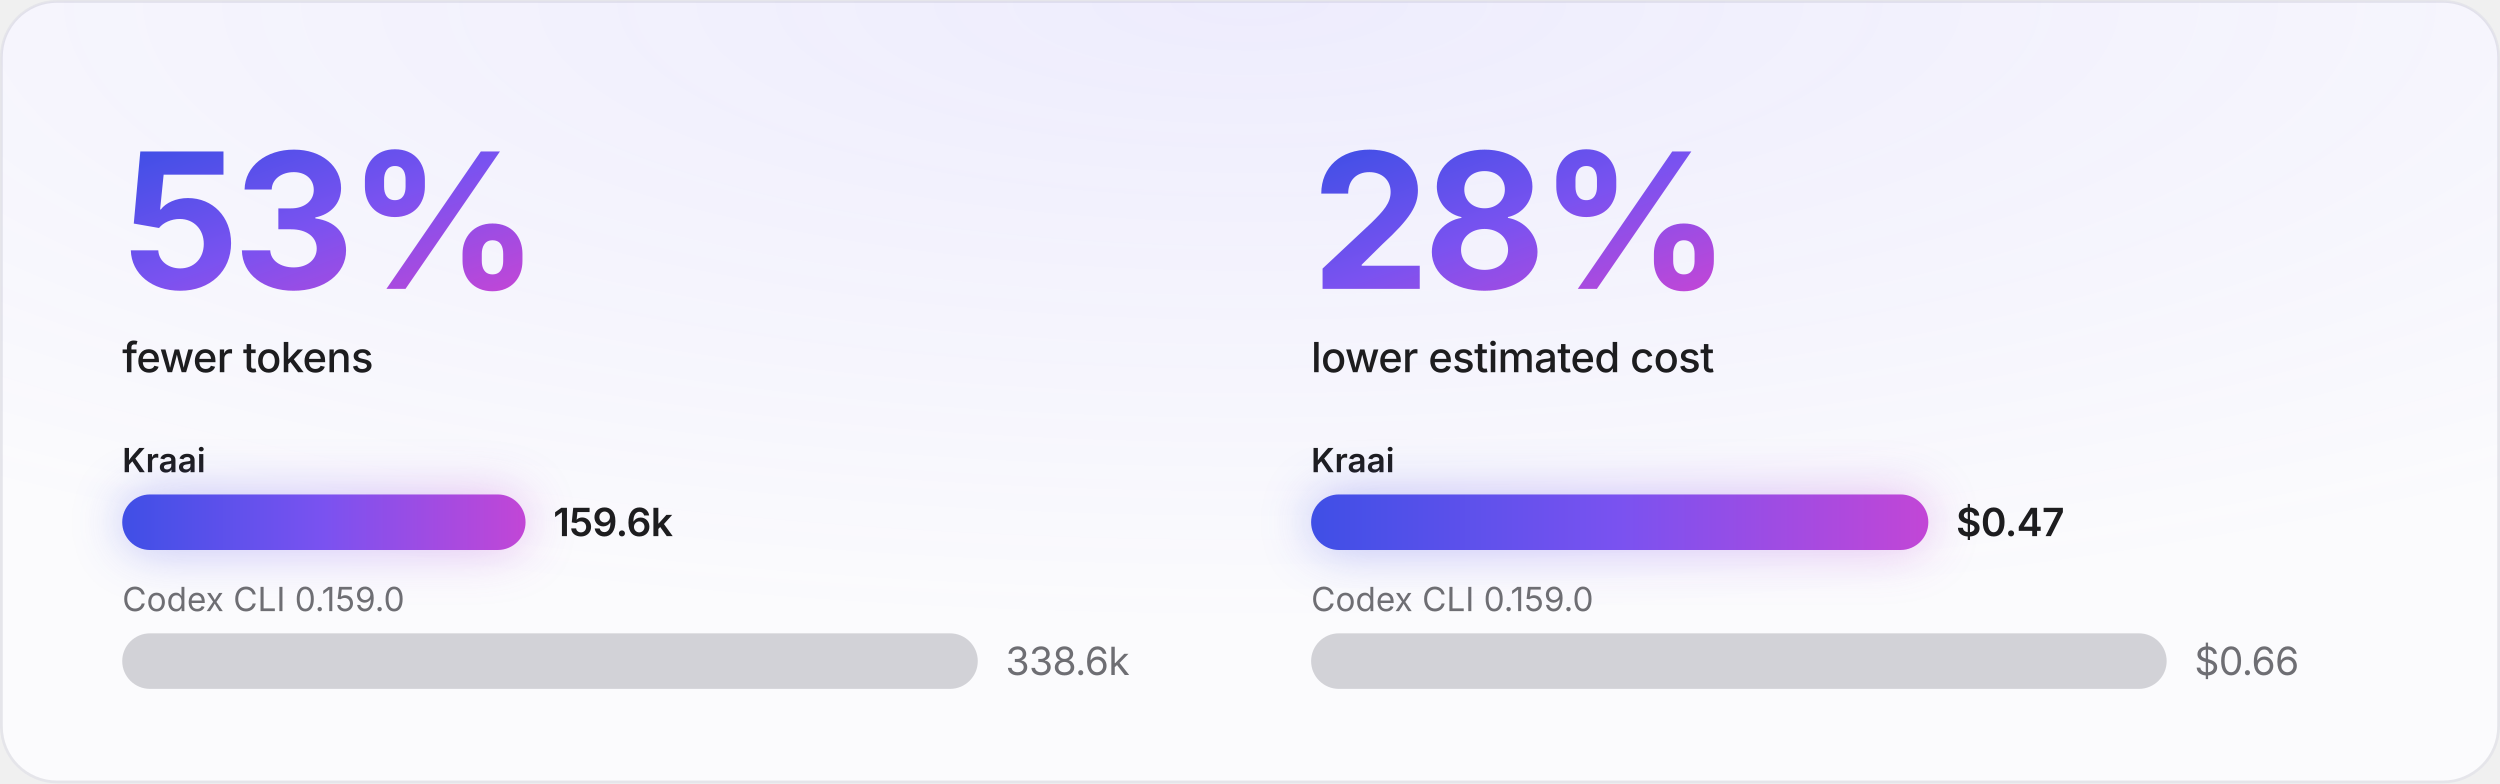
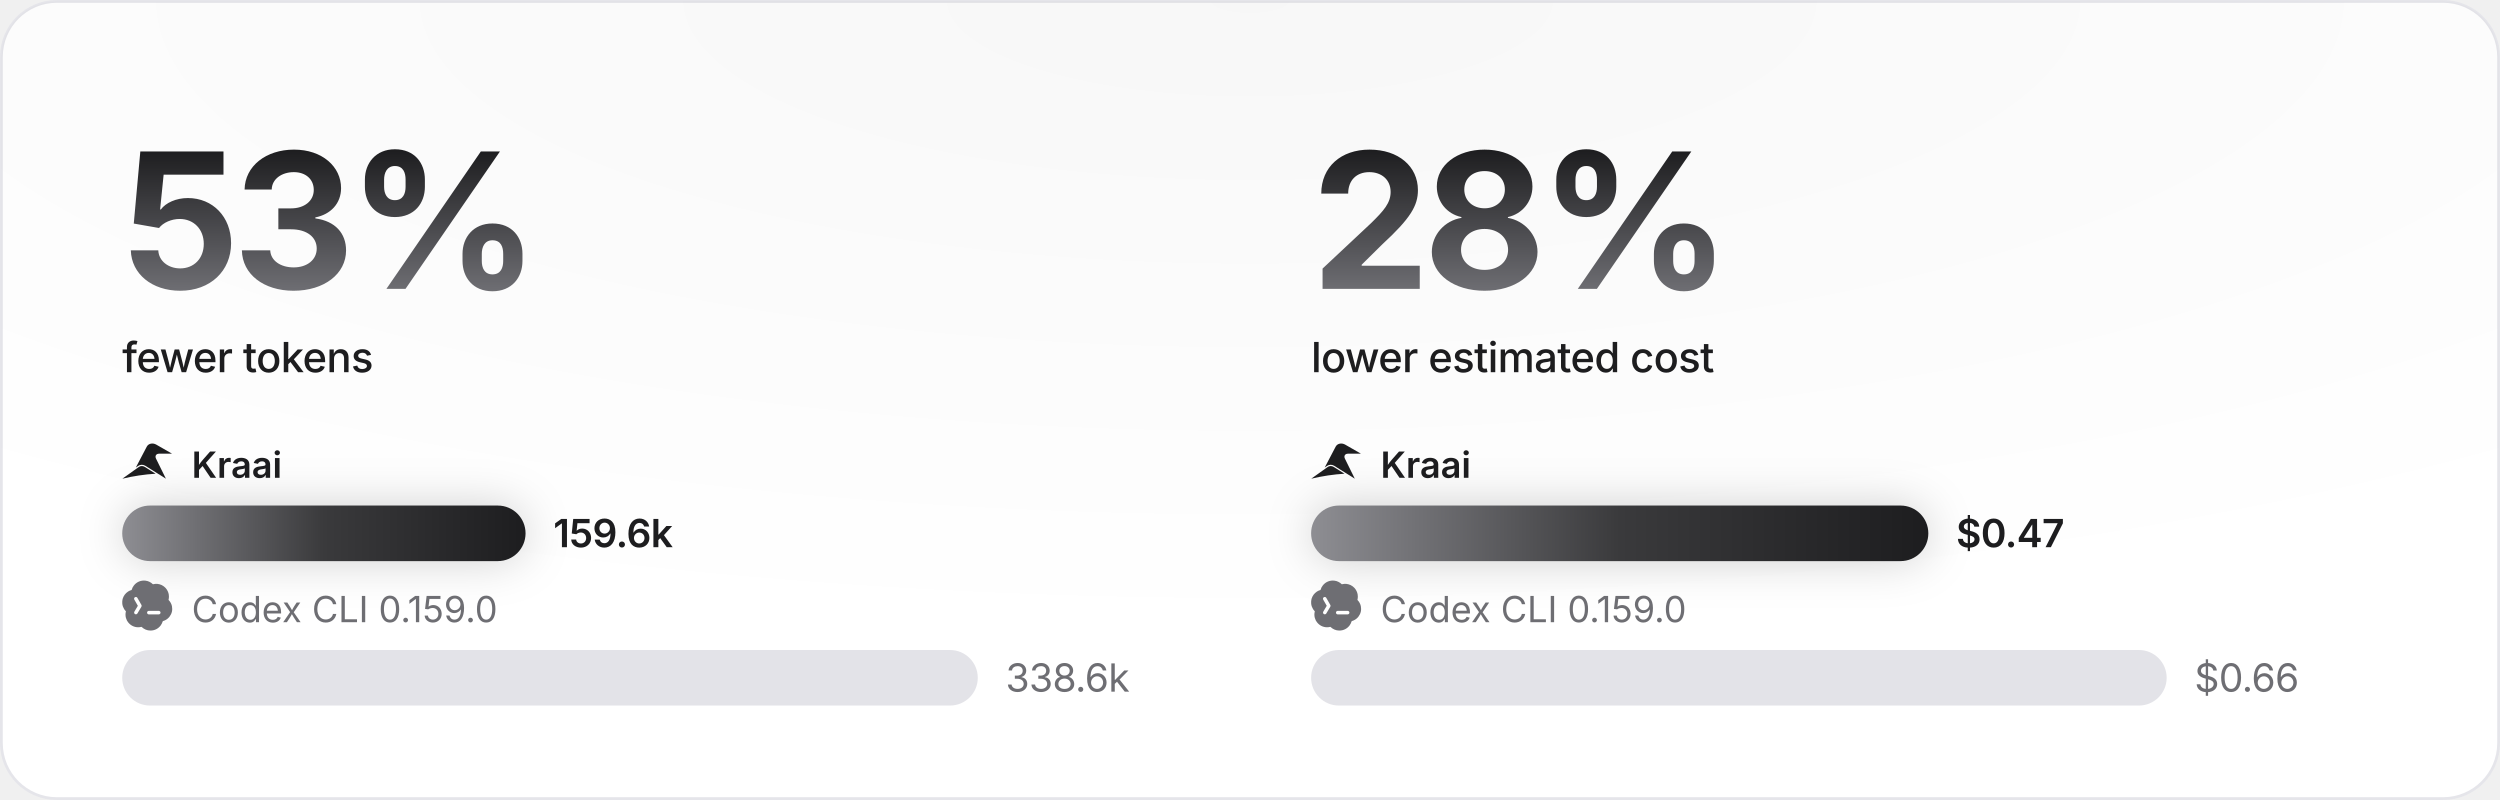
- <svg xmlns="http://www.w3.org/2000/svg" width="900" height="282" viewBox="0 0 900 282" font-family="'SF Pro Display', -apple-system, BlinkMacSystemFont, Inter, 'Segoe UI', sans-serif" role="img" aria-labelledby="title desc">
+ <svg xmlns="http://www.w3.org/2000/svg" width="900" height="288" viewBox="0 0 900 288" font-family="'SF Pro Display', -apple-system, BlinkMacSystemFont, Inter, 'Segoe UI', sans-serif" role="img" aria-labelledby="title desc">
  <defs>
    <linearGradient id="kraai" x1="0" y1="0" x2="1" y2="0">
-       <stop offset="0.00" stop-color="#3f4fe6" />
-       <stop offset="0.50" stop-color="#7a52f0" />
-       <stop offset="1.00" stop-color="#c246d6" />
+       <stop offset="0.00" stop-color="#8e8e93" />
+       <stop offset="0.50" stop-color="#3a3a3c" />
+       <stop offset="1.00" stop-color="#1d1d1f" />
    </linearGradient>
-     <linearGradient id="kraai-text" x1="0" y1="0" x2="1" y2="1">
-       <stop offset="0.00" stop-color="#3f4fe6" />
-       <stop offset="0.50" stop-color="#7a52f0" />
-       <stop offset="1.00" stop-color="#c246d6" />
+     <linearGradient id="number" x1="0" y1="0" x2="0" y2="1">
+       <stop offset="0.00" stop-color="#1d1d1f" />
+       <stop offset="1.00" stop-color="#6e6e73" />
    </linearGradient>
    <radialGradient id="halo" cx="0.5" cy="0" r="0.8">
-       <stop offset="0" stop-color="#7b6cff" stop-opacity="0.1" />
-       <stop offset="1" stop-color="#7b6cff" stop-opacity="0" />
+       <stop offset="0" stop-color="#000000" stop-opacity="0.03" />
+       <stop offset="1" stop-color="#000000" stop-opacity="0" />
    </radialGradient>
    <filter id="glow" x="-30%" y="-150%" width="160%" height="400%">
-       <feGaussianBlur stdDeviation="9" />
+       <feGaussianBlur stdDeviation="8" />
    </filter>
+     <symbol id="logo-kraai" viewBox="7.00 -0.11 340.00 241.11">
+       <g fill-rule="evenodd">
+         <g>
+           <path d="M8 240L119.404 160.573A36 36 0 0 1 159.435 159.391L234 206.172C158.667 210.782 83.333 222.058 8 240Z" />
+           <path d="M99.364 164.365L174 22C186.072 -1.027 216.319 -4.447 238 8L346 70L258 70C238 70 227.719 85.162 237 104L304 240 163.977 152.151A44.546 44.546 0 0 0 114.442 153.614L99.364 164.365Z" />
+         </g>
+       </g>
+     </symbol>
+     <symbol id="logo-codex" viewBox="0 0 24 24">
+       <g fill-rule="evenodd">
+         <path clip-rule="evenodd" d="M8.086.457a6.105 6.105 0 013.046-.415c1.333.153 2.521.72 3.564 1.7a.117.117 0 00.107.029c1.408-.346 2.762-.224 4.061.366l.063.03.154.076c1.357.703 2.33 1.77 2.918 3.198.278.679.418 1.388.421 2.126a5.655 5.655 0 01-.18 1.631.167.167 0 00.04.155 5.982 5.982 0 011.578 2.891c.385 1.901-.01 3.615-1.183 5.14l-.182.22a6.063 6.063 0 01-2.934 1.851.162.162 0 00-.108.102c-.255.736-.511 1.364-.987 1.992-1.199 1.582-2.962 2.462-4.948 2.451-1.583-.008-2.986-.587-4.21-1.736a.145.145 0 00-.14-.032c-.518.167-1.04.191-1.604.185a5.924 5.924 0 01-2.595-.622 6.058 6.058 0 01-2.146-1.781c-.203-.269-.404-.522-.551-.821a7.74 7.74 0 01-.495-1.283 6.11 6.11 0 01-.017-3.064.166.166 0 00.008-.074.115.115 0 00-.037-.064 5.958 5.958 0 01-1.38-2.202 5.196 5.196 0 01-.333-1.589 6.915 6.915 0 01.188-2.132c.45-1.484 1.309-2.648 2.577-3.493.282-.188.55-.334.802-.438.286-.12.573-.22.861-.304a.129.129 0 00.087-.087A6.016 6.016 0 015.635 2.31C6.315 1.464 7.132.846 8.086.457zm-.804 7.85a.848.848 0 00-1.473.842l1.694 2.965-1.688 2.848a.849.849 0 001.46.864l1.94-3.272a.849.849 0 00.007-.854l-1.94-3.393zm5.446 6.24a.849.849 0 000 1.695h4.848a.849.849 0 000-1.696h-4.848z" />
+       </g>
+     </symbol>
  </defs>
  <g style="font-variant-numeric: tabular-nums">
-     <rect x="0.5" y="0.5" width="899" height="281" rx="20" fill="#fbfbfd" stroke="#e5e5ea" />
-     <rect x="0.5" y="0.5" width="899" height="281" rx="20" fill="url(#halo)" />
-     <text x="44.0" y="104.0" font-size="68" font-weight="700" fill="url(#kraai-text)" letter-spacing="-2.5">53%</text>
+     <rect x="0.5" y="0.5" width="899" height="287" rx="20" fill="#ffffff" stroke="#e5e5ea" />
+     <rect x="0.5" y="0.5" width="899" height="287" rx="20" fill="url(#halo)" />
+     <text x="44.0" y="104.0" font-size="68" font-weight="700" fill="url(#number)" letter-spacing="-2.5">53%</text>
    <text x="44.0" y="134.0" font-size="15" font-weight="500" fill="#1d1d1f" letter-spacing="-0.2">fewer tokens</text>
-     <text x="44.0" y="170.0" font-size="12" font-weight="600" fill="#1d1d1f">Kraai</text>
-     <rect x="44.0" y="178.0" width="145.2" height="20" rx="10.0" fill="url(#kraai)" opacity="0.35" filter="url(#glow)" />
-     <rect x="44.0" y="178.0" width="145.2" height="20" rx="10.0" fill="url(#kraai)" />
-     <text x="199.2" y="193.0" font-size="14" font-weight="600" fill="#1d1d1f" letter-spacing="-0.2">159.6k</text>
-     <text x="44.0" y="220.0" font-size="12" font-weight="400" fill="#6e6e73">Codex CLI 0.159.0</text>
-     <rect x="44.0" y="228.0" width="308.0" height="20" rx="10.0" fill="#d2d2d7" />
-     <text x="362.0" y="243.0" font-size="14" font-weight="400" fill="#6e6e73" letter-spacing="-0.2">338.6k</text>
-     <text x="472.0" y="104.0" font-size="68" font-weight="700" fill="url(#kraai-text)" letter-spacing="-2.5">28%</text>
+     <use href="#logo-kraai" x="44.0" y="157.0" width="18" height="18" fill="#1d1d1f" />
+     <text x="69.0" y="172.0" font-size="13" font-weight="600" fill="#1d1d1f">Kraai</text>
+     <rect x="44.0" y="182.0" width="145.2" height="20" rx="10.0" fill="#000000" opacity="0.18" filter="url(#glow)" />
+     <rect x="44.0" y="182.0" width="145.2" height="20" rx="10.0" fill="url(#kraai)" />
+     <text x="199.2" y="197.0" font-size="14" font-weight="600" fill="#1d1d1f" letter-spacing="-0.2">159.6k</text>
+     <use href="#logo-codex" x="44.0" y="209.0" width="18" height="18" fill="#6e6e73" />
+     <text x="69.0" y="224.0" font-size="13" font-weight="400" fill="#6e6e73">Codex CLI 0.159.0</text>
+     <rect x="44.0" y="234.0" width="308.0" height="20" rx="10.0" fill="#e3e3e8" />
+     <text x="362.0" y="249.0" font-size="14" font-weight="400" fill="#6e6e73" letter-spacing="-0.2">338.6k</text>
+     <text x="472.0" y="104.0" font-size="68" font-weight="700" fill="url(#number)" letter-spacing="-2.5">28%</text>
    <text x="472.0" y="134.0" font-size="15" font-weight="500" fill="#1d1d1f" letter-spacing="-0.2">lower estimated cost</text>
-     <text x="472.0" y="170.0" font-size="12" font-weight="600" fill="#1d1d1f">Kraai</text>
-     <rect x="472.0" y="178.0" width="222.2" height="20" rx="10.0" fill="url(#kraai)" opacity="0.35" filter="url(#glow)" />
-     <rect x="472.0" y="178.0" width="222.2" height="20" rx="10.0" fill="url(#kraai)" />
-     <text x="704.2" y="193.0" font-size="14" font-weight="600" fill="#1d1d1f" letter-spacing="-0.2">$0.47</text>
-     <text x="472.0" y="220.0" font-size="12" font-weight="400" fill="#6e6e73">Codex CLI 0.159.0</text>
-     <rect x="472.0" y="228.0" width="308.0" height="20" rx="10.0" fill="#d2d2d7" />
-     <text x="790.0" y="243.0" font-size="14" font-weight="400" fill="#6e6e73" letter-spacing="-0.2">$0.66</text>
+     <use href="#logo-kraai" x="472.0" y="157.0" width="18" height="18" fill="#1d1d1f" />
+     <text x="497.0" y="172.0" font-size="13" font-weight="600" fill="#1d1d1f">Kraai</text>
+     <rect x="472.0" y="182.0" width="222.2" height="20" rx="10.0" fill="#000000" opacity="0.18" filter="url(#glow)" />
+     <rect x="472.0" y="182.0" width="222.2" height="20" rx="10.0" fill="url(#kraai)" />
+     <text x="704.2" y="197.0" font-size="14" font-weight="600" fill="#1d1d1f" letter-spacing="-0.2">$0.47</text>
+     <use href="#logo-codex" x="472.0" y="209.0" width="18" height="18" fill="#6e6e73" />
+     <text x="497.0" y="224.0" font-size="13" font-weight="400" fill="#6e6e73">Codex CLI 0.159.0</text>
+     <rect x="472.0" y="234.0" width="308.0" height="20" rx="10.0" fill="#e3e3e8" />
+     <text x="790.0" y="249.0" font-size="14" font-weight="400" fill="#6e6e73" letter-spacing="-0.2">$0.66</text>
  </g>
</svg>
